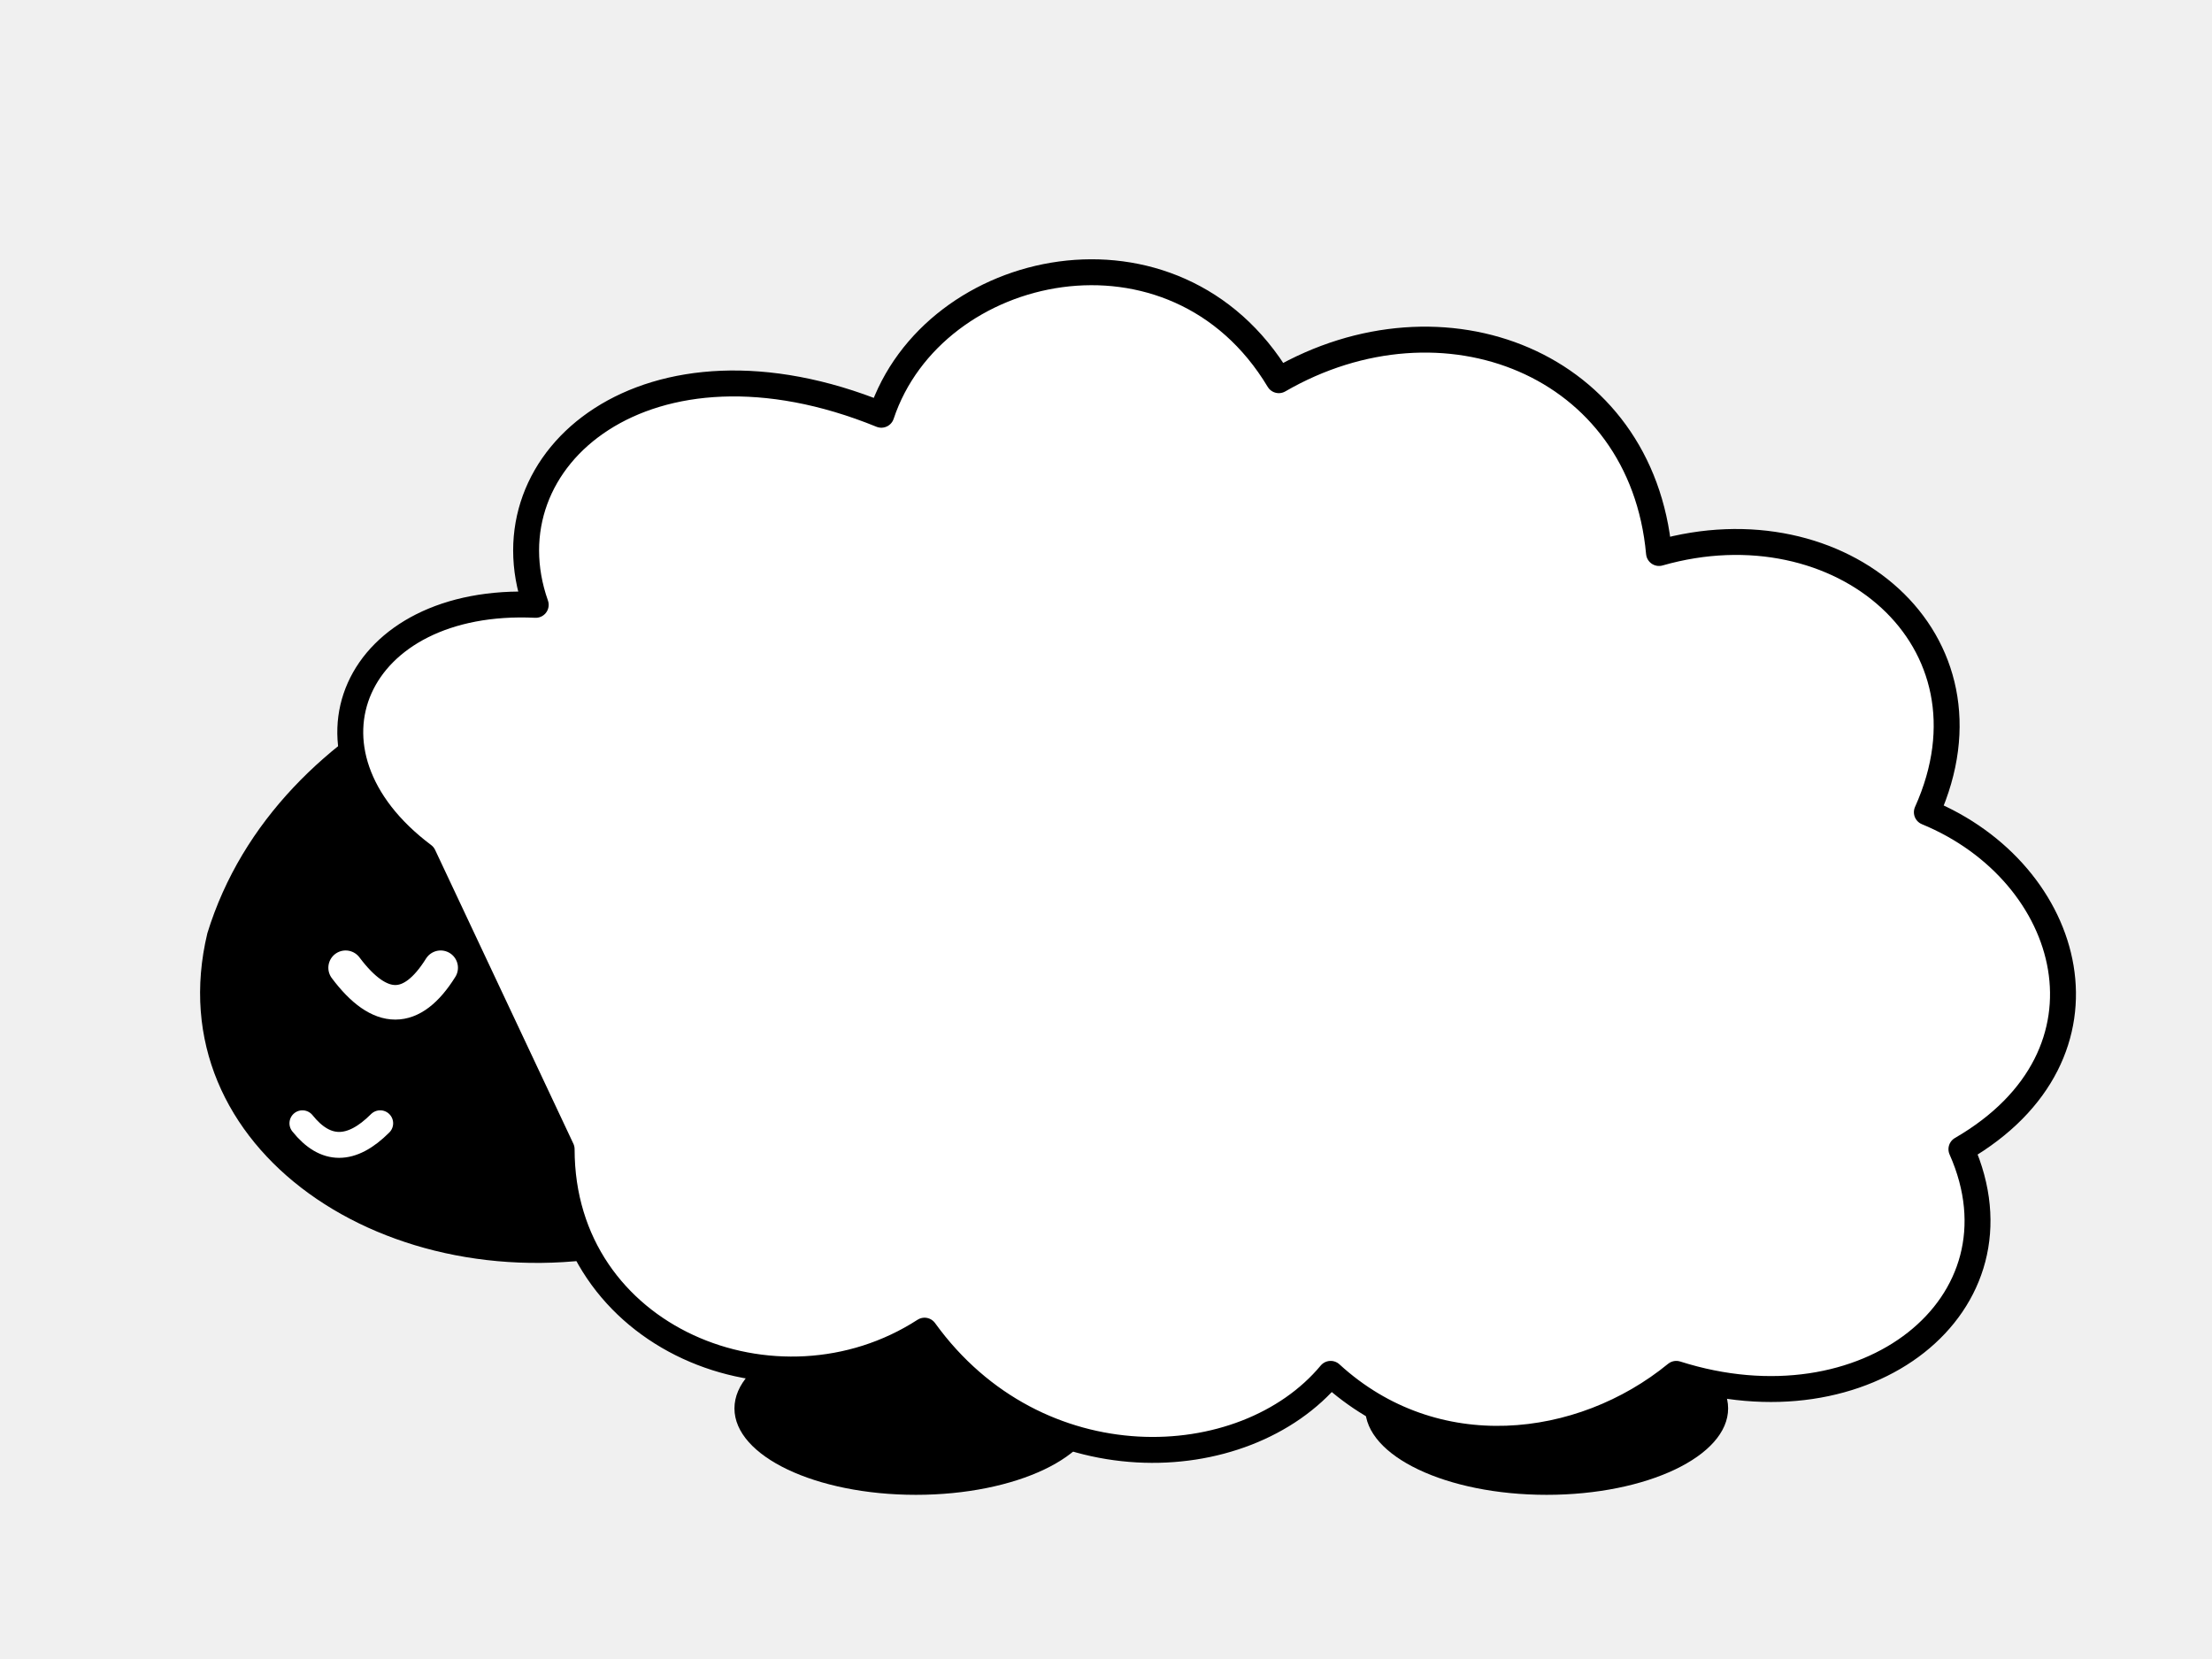
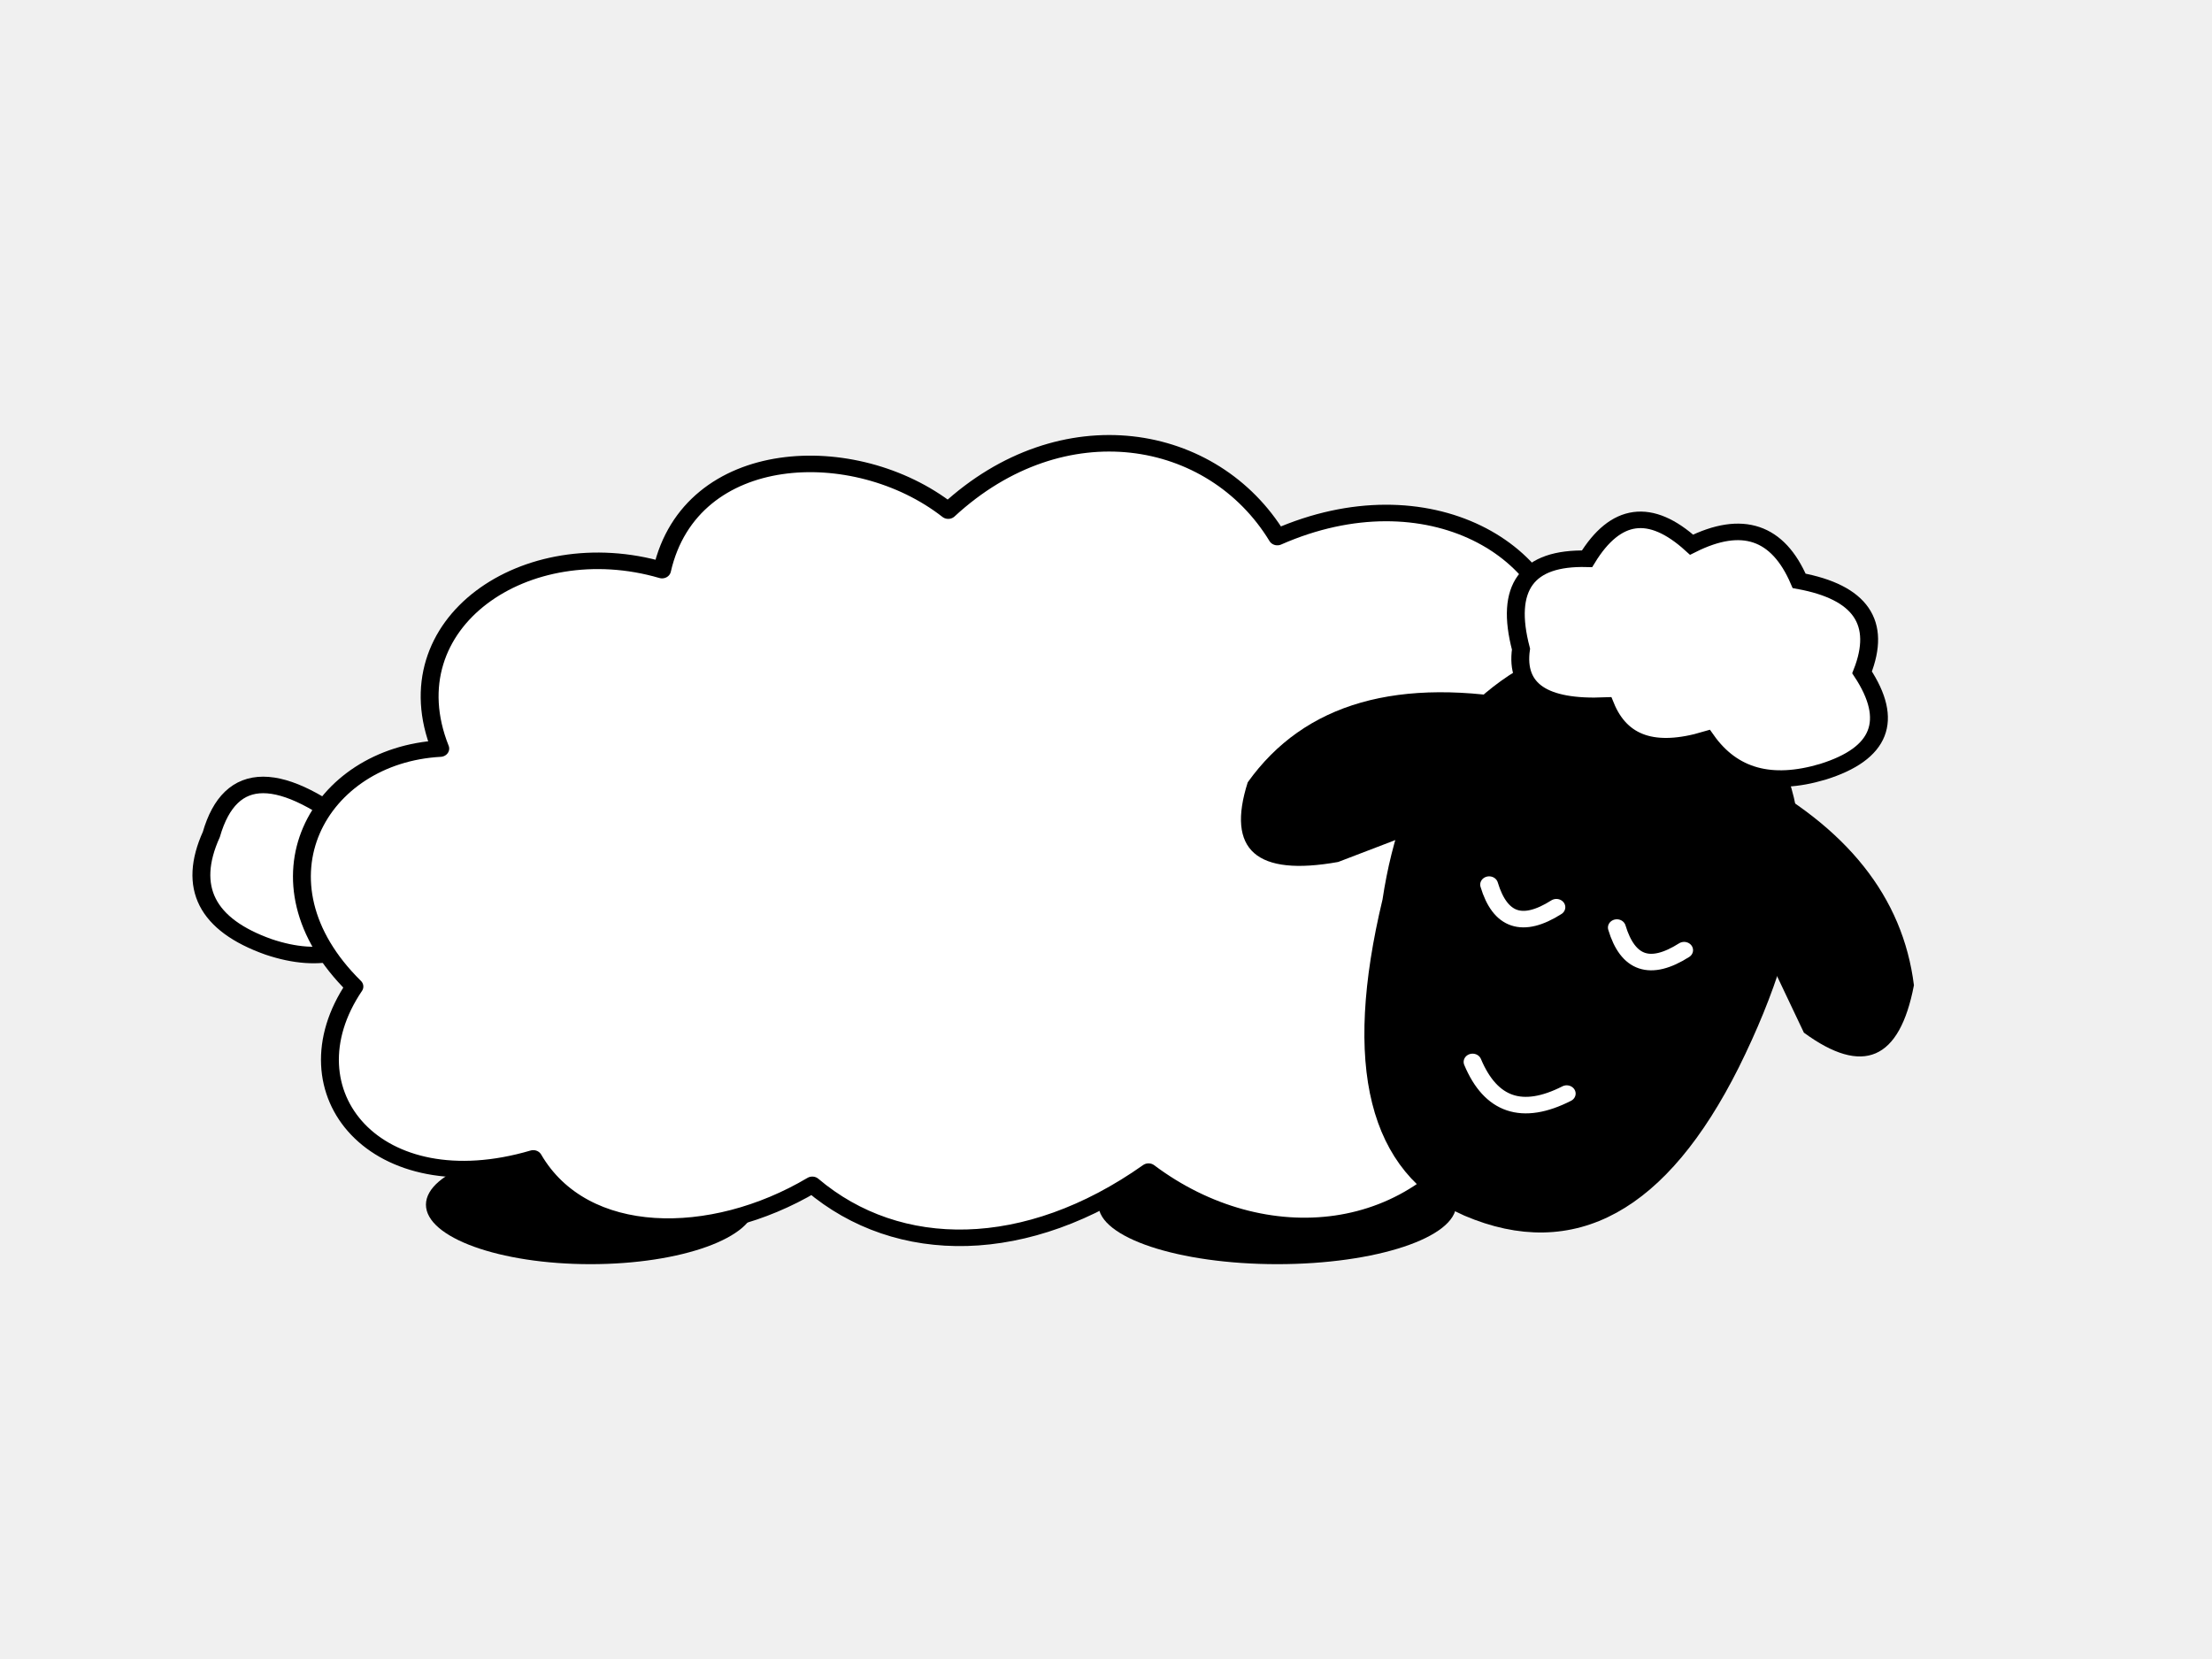
<svg xmlns="http://www.w3.org/2000/svg" width="256" height="192" viewBox="0 0 256 192">
-   <g transform="translate(256 0) scale(-1 1)">
-     <g transform="translate(0 8)">
-       <ellipse cx="77" cy="155" rx="21" ry="10" fill="black" />
-       <ellipse cx="150" cy="155" rx="21" ry="10" fill="black" />
-       <g transform="rotate(0 171 95)">
-         <path d="M171 65C192 62 224 74 232 100C238 125 211 143 183 137C160 133 153 108 163 88Z" fill="black" />
-         <path d="M179 75q-30 9-24 35q21 4 28-23Z" fill="black" />
-         <path d="M205 104q5 8 11 0" stroke="white" fill="none" stroke-width="4" stroke-linecap="round" />
-         <path d="M212 122q5 5 9 0" stroke="white" fill="none" stroke-width="3" stroke-linecap="round" />
+   <g transform="translate(12 10) scale(.9)">
+     <g transform="translate(12 18) scale(.92 .85)">
+       <path d="M23 92q-17-15-21 0q-5 12 8 17q11 4 17-5" fill="white" stroke="black" stroke-width="2.5" />
+       <ellipse cx="55" cy="148" rx="23" ry="9" fill="black" />
+       <ellipse cx="151" cy="148" rx="25" ry="9" fill="black" />
+       <path d="M47 141C25 148 12 131 22 115C7 99 17 80 34 79C27 60 46 46 65 52C69 33 92 32 105 43C121 27 142 31 151 47C172 37 191 49 191 66C211 67 215 88 202 99C214 119 199 136 181 134C171 154 149 156 133 143C116 156 98 156 86 145C72 154 54 154 47 141Z" fill="white" stroke="black" stroke-width="2.5" stroke-linejoin="round" />
+       <g transform="rotate(20 183 93)">
+         <path d="M181 64q-16 15-10 43q5 38 26 40q24 2 27-33q3-37-15-49Z" fill="black" stroke="black" stroke-width="2.5" />
+         <path d="M179 72q-28 4-33 25q1 16 16 7l24-22M211 72q24 4 33 22q3 17-12 12l-21-22" fill="black" />
+         <path d="M183 100q5 7 10 0m9 0q5 7 10 0" fill="none" stroke="white" stroke-width="2.5" stroke-linecap="round" />
+         <path d="M190 126q7 8 14 0" fill="none" stroke="white" stroke-width="2.5" stroke-linecap="round" />
+         <path d="M175 65q-8-12 4-16q2-12 13-7q8-9 16 0q13-2 13 10q10 8 0 16q-9 7-17 1q-9 7-15 0q-12 5-14-4Z" fill="white" stroke="black" stroke-width="2.5" />
      </g>
-       <path d="M62 151C40 158 21 143 29 125C10 114 16 93 33 86C24 66 43 50 64 56C66 34 89 25 108 36C120 16 148 22 154 40C181 29 200 45 194 62C215 61 223 79 207 91L191 125C191 147 166 157 149 146C136 164 112 163 102 151C90 162 73 160 62 151Z" fill="white" stroke="black" stroke-width="3" stroke-linejoin="round" />
    </g>
  </g>
</svg>
